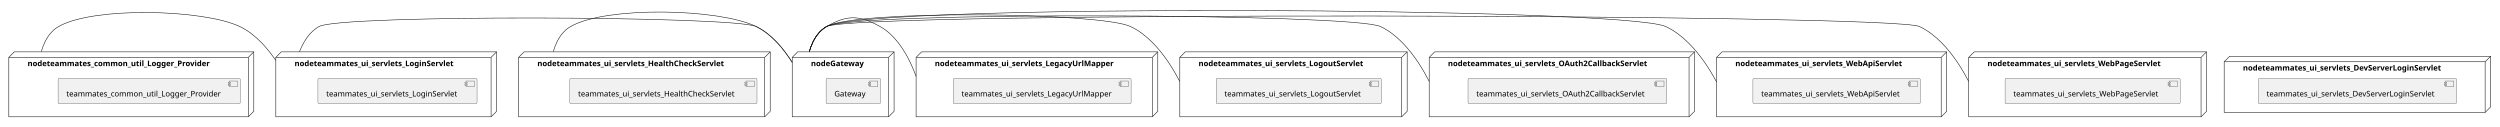
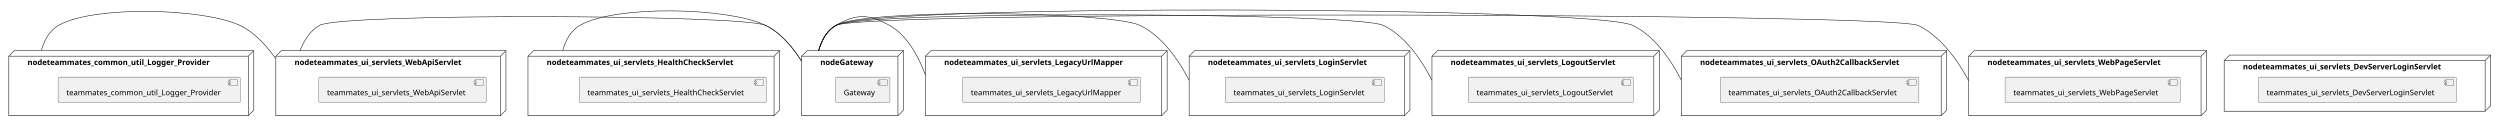
- <svg xmlns="http://www.w3.org/2000/svg" xmlns:xlink="http://www.w3.org/1999/xlink" contentStyleType="text/css" height="229px" preserveAspectRatio="none" style="width:4541px;height:229px;background:#FFFFFF;" version="1.1" viewBox="0 0 4541 229" width="4541px" zoomAndPan="magnify">
+ <svg xmlns="http://www.w3.org/2000/svg" xmlns:xlink="http://www.w3.org/1999/xlink" contentStyleType="text/css" height="227px" preserveAspectRatio="none" style="width:4541px;height:227px;background:#FFFFFF;" version="1.1" viewBox="0 0 4541 227" width="4541px" zoomAndPan="magnify">
  <defs />
  <g>
    <g id="cluster_nodeGateway">
-       <polygon fill="none" points="1439,104.17,1449,94.17,1624,94.17,1624,202.17,1614,212.17,1439,212.17,1439,104.17" style="stroke:#181818;stroke-width:1.0;" />
-       <line style="stroke:#181818;stroke-width:1.0;" x1="1614" x2="1624" y1="104.17" y2="94.17" />
-       <line style="stroke:#181818;stroke-width:1.0;" x1="1439" x2="1614" y1="104.17" y2="104.17" />
-       <line style="stroke:#181818;stroke-width:1.0;" x1="1614" x2="1614" y1="104.17" y2="212.17" />
-       <text fill="#000000" font-family="sans-serif" font-size="14" font-weight="bold" lengthAdjust="spacing" textLength="109" x="1473" y="120.165">nodeGateway</text>
+       <polygon fill="none" points="1456,102.04,1466,92.04,1641,92.04,1641,200.04,1631,210.04,1456,210.04,1456,102.04" style="stroke:#181818;stroke-width:1.0;" />
+       <line style="stroke:#181818;stroke-width:1.0;" x1="1631" x2="1641" y1="102.04" y2="92.04" />
+       <line style="stroke:#181818;stroke-width:1.0;" x1="1456" x2="1631" y1="102.04" y2="102.04" />
+       <line style="stroke:#181818;stroke-width:1.0;" x1="1631" x2="1631" y1="102.04" y2="210.04" />
+       <text fill="#000000" font-family="sans-serif" font-size="14" font-weight="bold" lengthAdjust="spacing" textLength="109" x="1490" y="118.035">nodeGateway</text>
    </g>
    <g id="cluster_nodeteammates_common_util_Logger_Provider">
-       <polygon fill="none" points="16,104.17,26,94.17,461,94.17,461,202.17,451,212.17,16,212.17,16,104.17" style="stroke:#181818;stroke-width:1.0;" />
-       <line style="stroke:#181818;stroke-width:1.0;" x1="451" x2="461" y1="104.17" y2="94.17" />
-       <line style="stroke:#181818;stroke-width:1.0;" x1="16" x2="451" y1="104.17" y2="104.17" />
-       <line style="stroke:#181818;stroke-width:1.0;" x1="451" x2="451" y1="104.17" y2="212.17" />
-       <text fill="#000000" font-family="sans-serif" font-size="14" font-weight="bold" lengthAdjust="spacing" textLength="369" x="50" y="120.165">nodeteammates_common_util_Logger_Provider</text>
+       <polygon fill="none" points="16,102.04,26,92.04,461,92.04,461,200.04,451,210.04,16,210.04,16,102.04" style="stroke:#181818;stroke-width:1.0;" />
+       <line style="stroke:#181818;stroke-width:1.0;" x1="451" x2="461" y1="102.04" y2="92.04" />
+       <line style="stroke:#181818;stroke-width:1.0;" x1="16" x2="451" y1="102.04" y2="102.04" />
+       <line style="stroke:#181818;stroke-width:1.0;" x1="451" x2="451" y1="102.04" y2="210.04" />
+       <text fill="#000000" font-family="sans-serif" font-size="14" font-weight="bold" lengthAdjust="spacing" textLength="369" x="50" y="118.035">nodeteammates_common_util_Logger_Provider</text>
    </g>
    <g id="cluster_nodeteammates_ui_servlets_DevServerLoginServlet">
-       <polygon fill="none" points="4040,112.17,4050,102.17,4524,102.17,4524,194.17,4514,204.17,4040,204.17,4040,112.17" style="stroke:#181818;stroke-width:1.0;" />
-       <line style="stroke:#181818;stroke-width:1.0;" x1="4514" x2="4524" y1="112.17" y2="102.17" />
-       <line style="stroke:#181818;stroke-width:1.0;" x1="4040" x2="4514" y1="112.17" y2="112.17" />
-       <line style="stroke:#181818;stroke-width:1.0;" x1="4514" x2="4514" y1="112.17" y2="204.17" />
-       <text fill="#000000" font-family="sans-serif" font-size="14" font-weight="bold" lengthAdjust="spacing" textLength="408" x="4074" y="128.165">nodeteammates_ui_servlets_DevServerLoginServlet</text>
+       <polygon fill="none" points="4040,110.04,4050,100.04,4524,100.04,4524,192.04,4514,202.04,4040,202.04,4040,110.04" style="stroke:#181818;stroke-width:1.0;" />
+       <line style="stroke:#181818;stroke-width:1.0;" x1="4514" x2="4524" y1="110.04" y2="100.04" />
+       <line style="stroke:#181818;stroke-width:1.0;" x1="4040" x2="4514" y1="110.04" y2="110.04" />
+       <line style="stroke:#181818;stroke-width:1.0;" x1="4514" x2="4514" y1="110.04" y2="202.04" />
+       <text fill="#000000" font-family="sans-serif" font-size="14" font-weight="bold" lengthAdjust="spacing" textLength="408" x="4074" y="126.035">nodeteammates_ui_servlets_DevServerLoginServlet</text>
    </g>
    <g id="cluster_nodeteammates_ui_servlets_HealthCheckServlet">
-       <polygon fill="none" points="942,104.17,952,94.17,1399,94.17,1399,202.17,1389,212.17,942,212.17,942,104.17" style="stroke:#181818;stroke-width:1.0;" />
-       <line style="stroke:#181818;stroke-width:1.0;" x1="1389" x2="1399" y1="104.17" y2="94.17" />
-       <line style="stroke:#181818;stroke-width:1.0;" x1="942" x2="1389" y1="104.17" y2="104.17" />
-       <line style="stroke:#181818;stroke-width:1.0;" x1="1389" x2="1389" y1="104.17" y2="212.17" />
-       <text fill="#000000" font-family="sans-serif" font-size="14" font-weight="bold" lengthAdjust="spacing" textLength="381" x="976" y="120.165">nodeteammates_ui_servlets_HealthCheckServlet</text>
+       <polygon fill="none" points="959,102.04,969,92.04,1416,92.04,1416,200.04,1406,210.04,959,210.04,959,102.04" style="stroke:#181818;stroke-width:1.0;" />
+       <line style="stroke:#181818;stroke-width:1.0;" x1="1406" x2="1416" y1="102.04" y2="92.04" />
+       <line style="stroke:#181818;stroke-width:1.0;" x1="959" x2="1406" y1="102.04" y2="102.04" />
+       <line style="stroke:#181818;stroke-width:1.0;" x1="1406" x2="1406" y1="102.04" y2="210.04" />
+       <text fill="#000000" font-family="sans-serif" font-size="14" font-weight="bold" lengthAdjust="spacing" textLength="381" x="993" y="118.035">nodeteammates_ui_servlets_HealthCheckServlet</text>
    </g>
    <g id="cluster_nodeteammates_ui_servlets_LegacyUrlMapper">
-       <polygon fill="none" points="1664,104.17,1674,94.17,2103,94.17,2103,202.17,2093,212.17,1664,212.17,1664,104.17" style="stroke:#181818;stroke-width:1.0;" />
-       <line style="stroke:#181818;stroke-width:1.0;" x1="2093" x2="2103" y1="104.17" y2="94.17" />
-       <line style="stroke:#181818;stroke-width:1.0;" x1="1664" x2="2093" y1="104.17" y2="104.17" />
-       <line style="stroke:#181818;stroke-width:1.0;" x1="2093" x2="2093" y1="104.17" y2="212.17" />
-       <text fill="#000000" font-family="sans-serif" font-size="14" font-weight="bold" lengthAdjust="spacing" textLength="363" x="1698" y="120.165">nodeteammates_ui_servlets_LegacyUrlMapper</text>
+       <polygon fill="none" points="1681,102.04,1691,92.04,2120,92.04,2120,200.04,2110,210.04,1681,210.04,1681,102.04" style="stroke:#181818;stroke-width:1.0;" />
+       <line style="stroke:#181818;stroke-width:1.0;" x1="2110" x2="2120" y1="102.04" y2="92.04" />
+       <line style="stroke:#181818;stroke-width:1.0;" x1="1681" x2="2110" y1="102.04" y2="102.04" />
+       <line style="stroke:#181818;stroke-width:1.0;" x1="2110" x2="2110" y1="102.04" y2="210.04" />
+       <text fill="#000000" font-family="sans-serif" font-size="14" font-weight="bold" lengthAdjust="spacing" textLength="363" x="1715" y="118.035">nodeteammates_ui_servlets_LegacyUrlMapper</text>
    </g>
    <g id="cluster_nodeteammates_ui_servlets_LoginServlet">
-       <polygon fill="none" points="501,104.17,511,94.17,902,94.17,902,202.17,892,212.17,501,212.17,501,104.17" style="stroke:#181818;stroke-width:1.0;" />
-       <line style="stroke:#181818;stroke-width:1.0;" x1="892" x2="902" y1="104.17" y2="94.17" />
-       <line style="stroke:#181818;stroke-width:1.0;" x1="501" x2="892" y1="104.17" y2="104.17" />
-       <line style="stroke:#181818;stroke-width:1.0;" x1="892" x2="892" y1="104.17" y2="212.17" />
-       <text fill="#000000" font-family="sans-serif" font-size="14" font-weight="bold" lengthAdjust="spacing" textLength="325" x="535" y="120.165">nodeteammates_ui_servlets_LoginServlet</text>
+       <polygon fill="none" points="2160,102.04,2170,92.04,2561,92.04,2561,200.04,2551,210.04,2160,210.04,2160,102.04" style="stroke:#181818;stroke-width:1.0;" />
+       <line style="stroke:#181818;stroke-width:1.0;" x1="2551" x2="2561" y1="102.04" y2="92.04" />
+       <line style="stroke:#181818;stroke-width:1.0;" x1="2160" x2="2551" y1="102.04" y2="102.04" />
+       <line style="stroke:#181818;stroke-width:1.0;" x1="2551" x2="2551" y1="102.04" y2="210.04" />
+       <text fill="#000000" font-family="sans-serif" font-size="14" font-weight="bold" lengthAdjust="spacing" textLength="325" x="2194" y="118.035">nodeteammates_ui_servlets_LoginServlet</text>
    </g>
    <g id="cluster_nodeteammates_ui_servlets_LogoutServlet">
-       <polygon fill="none" points="2143,104.17,2153,94.17,2556,94.17,2556,202.17,2546,212.17,2143,212.17,2143,104.17" style="stroke:#181818;stroke-width:1.0;" />
-       <line style="stroke:#181818;stroke-width:1.0;" x1="2546" x2="2556" y1="104.17" y2="94.17" />
-       <line style="stroke:#181818;stroke-width:1.0;" x1="2143" x2="2546" y1="104.17" y2="104.17" />
-       <line style="stroke:#181818;stroke-width:1.0;" x1="2546" x2="2546" y1="104.17" y2="212.17" />
-       <text fill="#000000" font-family="sans-serif" font-size="14" font-weight="bold" lengthAdjust="spacing" textLength="337" x="2177" y="120.165">nodeteammates_ui_servlets_LogoutServlet</text>
+       <polygon fill="none" points="2601,102.04,2611,92.04,3014,92.04,3014,200.04,3004,210.04,2601,210.04,2601,102.04" style="stroke:#181818;stroke-width:1.0;" />
+       <line style="stroke:#181818;stroke-width:1.0;" x1="3004" x2="3014" y1="102.04" y2="92.04" />
+       <line style="stroke:#181818;stroke-width:1.0;" x1="2601" x2="3004" y1="102.04" y2="102.04" />
+       <line style="stroke:#181818;stroke-width:1.0;" x1="3004" x2="3004" y1="102.04" y2="210.04" />
+       <text fill="#000000" font-family="sans-serif" font-size="14" font-weight="bold" lengthAdjust="spacing" textLength="337" x="2635" y="118.035">nodeteammates_ui_servlets_LogoutServlet</text>
    </g>
    <g id="cluster_nodeteammates_ui_servlets_OAuth2CallbackServlet">
-       <polygon fill="none" points="2596,104.17,2606,94.17,3078,94.17,3078,202.17,3068,212.17,2596,212.17,2596,104.17" style="stroke:#181818;stroke-width:1.0;" />
-       <line style="stroke:#181818;stroke-width:1.0;" x1="3068" x2="3078" y1="104.17" y2="94.17" />
-       <line style="stroke:#181818;stroke-width:1.0;" x1="2596" x2="3068" y1="104.17" y2="104.17" />
-       <line style="stroke:#181818;stroke-width:1.0;" x1="3068" x2="3068" y1="104.17" y2="212.17" />
-       <text fill="#000000" font-family="sans-serif" font-size="14" font-weight="bold" lengthAdjust="spacing" textLength="406" x="2630" y="120.165">nodeteammates_ui_servlets_OAuth2CallbackServlet</text>
+       <polygon fill="none" points="3054,102.04,3064,92.04,3536,92.04,3536,200.04,3526,210.04,3054,210.04,3054,102.04" style="stroke:#181818;stroke-width:1.0;" />
+       <line style="stroke:#181818;stroke-width:1.0;" x1="3526" x2="3536" y1="102.04" y2="92.04" />
+       <line style="stroke:#181818;stroke-width:1.0;" x1="3054" x2="3526" y1="102.04" y2="102.04" />
+       <line style="stroke:#181818;stroke-width:1.0;" x1="3526" x2="3526" y1="102.04" y2="210.04" />
+       <text fill="#000000" font-family="sans-serif" font-size="14" font-weight="bold" lengthAdjust="spacing" textLength="406" x="3088" y="118.035">nodeteammates_ui_servlets_OAuth2CallbackServlet</text>
    </g>
    <g id="cluster_nodeteammates_ui_servlets_WebApiServlet">
-       <polygon fill="none" points="3118,104.17,3128,94.17,3536,94.17,3536,202.17,3526,212.17,3118,212.17,3118,104.17" style="stroke:#181818;stroke-width:1.0;" />
-       <line style="stroke:#181818;stroke-width:1.0;" x1="3526" x2="3536" y1="104.17" y2="94.17" />
-       <line style="stroke:#181818;stroke-width:1.0;" x1="3118" x2="3526" y1="104.17" y2="104.17" />
-       <line style="stroke:#181818;stroke-width:1.0;" x1="3526" x2="3526" y1="104.17" y2="212.17" />
-       <text fill="#000000" font-family="sans-serif" font-size="14" font-weight="bold" lengthAdjust="spacing" textLength="342" x="3152" y="120.165">nodeteammates_ui_servlets_WebApiServlet</text>
+       <polygon fill="none" points="501,102.04,511,92.04,919,92.04,919,200.04,909,210.04,501,210.04,501,102.04" style="stroke:#181818;stroke-width:1.0;" />
+       <line style="stroke:#181818;stroke-width:1.0;" x1="909" x2="919" y1="102.04" y2="92.04" />
+       <line style="stroke:#181818;stroke-width:1.0;" x1="501" x2="909" y1="102.04" y2="102.04" />
+       <line style="stroke:#181818;stroke-width:1.0;" x1="909" x2="909" y1="102.04" y2="210.04" />
+       <text fill="#000000" font-family="sans-serif" font-size="14" font-weight="bold" lengthAdjust="spacing" textLength="342" x="535" y="118.035">nodeteammates_ui_servlets_WebApiServlet</text>
    </g>
    <g id="cluster_nodeteammates_ui_servlets_WebPageServlet">
-       <polygon fill="none" points="3576,104.17,3586,94.17,4008,94.17,4008,202.17,3998,212.17,3576,212.17,3576,104.17" style="stroke:#181818;stroke-width:1.0;" />
-       <line style="stroke:#181818;stroke-width:1.0;" x1="3998" x2="4008" y1="104.17" y2="94.17" />
-       <line style="stroke:#181818;stroke-width:1.0;" x1="3576" x2="3998" y1="104.17" y2="104.17" />
-       <line style="stroke:#181818;stroke-width:1.0;" x1="3998" x2="3998" y1="104.17" y2="212.17" />
-       <text fill="#000000" font-family="sans-serif" font-size="14" font-weight="bold" lengthAdjust="spacing" textLength="356" x="3610" y="120.165">nodeteammates_ui_servlets_WebPageServlet</text>
+       <polygon fill="none" points="3576,102.04,3586,92.04,4008,92.04,4008,200.04,3998,210.04,3576,210.04,3576,102.04" style="stroke:#181818;stroke-width:1.0;" />
+       <line style="stroke:#181818;stroke-width:1.0;" x1="3998" x2="4008" y1="102.04" y2="92.04" />
+       <line style="stroke:#181818;stroke-width:1.0;" x1="3576" x2="3998" y1="102.04" y2="102.04" />
+       <line style="stroke:#181818;stroke-width:1.0;" x1="3998" x2="3998" y1="102.04" y2="210.04" />
+       <text fill="#000000" font-family="sans-serif" font-size="14" font-weight="bold" lengthAdjust="spacing" textLength="356" x="3610" y="118.035">nodeteammates_ui_servlets_WebPageServlet</text>
    </g>
    <g id="elem_Gateway">
-       <a href="teammates-teammates-psr.system#_fdHOAGj2Ee-AvJsawdLkWQ" target="_top" title="teammates-teammates-psr.system#_fdHOAGj2Ee-AvJsawdLkWQ" xlink:actuate="onRequest" xlink:href="teammates-teammates-psr.system#_fdHOAGj2Ee-AvJsawdLkWQ" xlink:show="new" xlink:title="teammates-teammates-psr.system#_fdHOAGj2Ee-AvJsawdLkWQ" xlink:type="simple">
-         <rect fill="#F1F1F1" height="46.297" rx="2.5" ry="2.5" style="stroke:#181818;stroke-width:0.5;" width="99" x="1500.5" y="142.17" />
-         <rect fill="#F1F1F1" height="10" style="stroke:#181818;stroke-width:0.5;" width="15" x="1579.5" y="147.17" />
-         <rect fill="#F1F1F1" height="2" style="stroke:#181818;stroke-width:0.5;" width="4" x="1577.5" y="149.17" />
-         <rect fill="#F1F1F1" height="2" style="stroke:#181818;stroke-width:0.5;" width="4" x="1577.5" y="153.17" />
-         <text fill="#000000" font-family="sans-serif" font-size="14" lengthAdjust="spacing" textLength="59" x="1515.5" y="175.165">Gateway</text>
+       <a href="teammates-teammates-psr.system#_ZfPYAGkPEe-ESOOGj39J3A" target="_top" title="teammates-teammates-psr.system#_ZfPYAGkPEe-ESOOGj39J3A" xlink:actuate="onRequest" xlink:href="teammates-teammates-psr.system#_ZfPYAGkPEe-ESOOGj39J3A" xlink:show="new" xlink:title="teammates-teammates-psr.system#_ZfPYAGkPEe-ESOOGj39J3A" xlink:type="simple">
+         <rect fill="#F1F1F1" height="46.297" rx="2.5" ry="2.5" style="stroke:#181818;stroke-width:0.5;" width="99" x="1517.5" y="140.04" />
+         <rect fill="#F1F1F1" height="10" style="stroke:#181818;stroke-width:0.5;" width="15" x="1596.5" y="145.04" />
+         <rect fill="#F1F1F1" height="2" style="stroke:#181818;stroke-width:0.5;" width="4" x="1594.5" y="147.04" />
+         <rect fill="#F1F1F1" height="2" style="stroke:#181818;stroke-width:0.5;" width="4" x="1594.5" y="151.04" />
+         <text fill="#000000" font-family="sans-serif" font-size="14" lengthAdjust="spacing" textLength="59" x="1532.5" y="173.035">Gateway</text>
      </a>
    </g>
    <g id="elem_teammates_common_util_Logger_Provider">
-       <a href="teammates-teammates-psr.system#_fdHOAGj2Ee-AvJsawdLkWQ" target="_top" title="teammates-teammates-psr.system#_fdHOAGj2Ee-AvJsawdLkWQ" xlink:actuate="onRequest" xlink:href="teammates-teammates-psr.system#_fdHOAGj2Ee-AvJsawdLkWQ" xlink:show="new" xlink:title="teammates-teammates-psr.system#_fdHOAGj2Ee-AvJsawdLkWQ" xlink:type="simple">
-         <rect fill="#F1F1F1" height="46.297" rx="2.5" ry="2.5" style="stroke:#181818;stroke-width:0.5;" width="331" x="105.5" y="142.17" />
-         <rect fill="#F1F1F1" height="10" style="stroke:#181818;stroke-width:0.5;" width="15" x="416.5" y="147.17" />
-         <rect fill="#F1F1F1" height="2" style="stroke:#181818;stroke-width:0.5;" width="4" x="414.5" y="149.17" />
-         <rect fill="#F1F1F1" height="2" style="stroke:#181818;stroke-width:0.5;" width="4" x="414.5" y="153.17" />
-         <text fill="#000000" font-family="sans-serif" font-size="14" lengthAdjust="spacing" textLength="291" x="120.5" y="175.165">teammates_common_util_Logger_Provider</text>
+       <a href="teammates-teammates-psr.system#_ZfPYAGkPEe-ESOOGj39J3A" target="_top" title="teammates-teammates-psr.system#_ZfPYAGkPEe-ESOOGj39J3A" xlink:actuate="onRequest" xlink:href="teammates-teammates-psr.system#_ZfPYAGkPEe-ESOOGj39J3A" xlink:show="new" xlink:title="teammates-teammates-psr.system#_ZfPYAGkPEe-ESOOGj39J3A" xlink:type="simple">
+         <rect fill="#F1F1F1" height="46.297" rx="2.5" ry="2.5" style="stroke:#181818;stroke-width:0.5;" width="331" x="105.5" y="140.04" />
+         <rect fill="#F1F1F1" height="10" style="stroke:#181818;stroke-width:0.5;" width="15" x="416.5" y="145.04" />
+         <rect fill="#F1F1F1" height="2" style="stroke:#181818;stroke-width:0.5;" width="4" x="414.5" y="147.04" />
+         <rect fill="#F1F1F1" height="2" style="stroke:#181818;stroke-width:0.5;" width="4" x="414.5" y="151.04" />
+         <text fill="#000000" font-family="sans-serif" font-size="14" lengthAdjust="spacing" textLength="291" x="120.5" y="173.035">teammates_common_util_Logger_Provider</text>
      </a>
    </g>
    <g id="elem_teammates_ui_servlets_DevServerLoginServlet">
-       <a href="teammates-teammates-psr.system#_fdHOAGj2Ee-AvJsawdLkWQ" target="_top" title="teammates-teammates-psr.system#_fdHOAGj2Ee-AvJsawdLkWQ" xlink:actuate="onRequest" xlink:href="teammates-teammates-psr.system#_fdHOAGj2Ee-AvJsawdLkWQ" xlink:show="new" xlink:title="teammates-teammates-psr.system#_fdHOAGj2Ee-AvJsawdLkWQ" xlink:type="simple">
-         <rect fill="#F1F1F1" height="46.297" rx="2.5" ry="2.5" style="stroke:#181818;stroke-width:0.5;" width="360" x="4102" y="142.17" />
-         <rect fill="#F1F1F1" height="10" style="stroke:#181818;stroke-width:0.5;" width="15" x="4442" y="147.17" />
-         <rect fill="#F1F1F1" height="2" style="stroke:#181818;stroke-width:0.5;" width="4" x="4440" y="149.17" />
-         <rect fill="#F1F1F1" height="2" style="stroke:#181818;stroke-width:0.5;" width="4" x="4440" y="153.17" />
-         <text fill="#000000" font-family="sans-serif" font-size="14" lengthAdjust="spacing" textLength="320" x="4117" y="175.165">teammates_ui_servlets_DevServerLoginServlet</text>
+       <a href="teammates-teammates-psr.system#_ZfPYAGkPEe-ESOOGj39J3A" target="_top" title="teammates-teammates-psr.system#_ZfPYAGkPEe-ESOOGj39J3A" xlink:actuate="onRequest" xlink:href="teammates-teammates-psr.system#_ZfPYAGkPEe-ESOOGj39J3A" xlink:show="new" xlink:title="teammates-teammates-psr.system#_ZfPYAGkPEe-ESOOGj39J3A" xlink:type="simple">
+         <rect fill="#F1F1F1" height="46.297" rx="2.5" ry="2.5" style="stroke:#181818;stroke-width:0.5;" width="360" x="4102" y="140.04" />
+         <rect fill="#F1F1F1" height="10" style="stroke:#181818;stroke-width:0.5;" width="15" x="4442" y="145.04" />
+         <rect fill="#F1F1F1" height="2" style="stroke:#181818;stroke-width:0.5;" width="4" x="4440" y="147.04" />
+         <rect fill="#F1F1F1" height="2" style="stroke:#181818;stroke-width:0.5;" width="4" x="4440" y="151.04" />
+         <text fill="#000000" font-family="sans-serif" font-size="14" lengthAdjust="spacing" textLength="320" x="4117" y="173.035">teammates_ui_servlets_DevServerLoginServlet</text>
      </a>
    </g>
    <g id="elem_teammates_ui_servlets_HealthCheckServlet">
-       <a href="teammates-teammates-psr.system#_fdHOAGj2Ee-AvJsawdLkWQ" target="_top" title="teammates-teammates-psr.system#_fdHOAGj2Ee-AvJsawdLkWQ" xlink:actuate="onRequest" xlink:href="teammates-teammates-psr.system#_fdHOAGj2Ee-AvJsawdLkWQ" xlink:show="new" xlink:title="teammates-teammates-psr.system#_fdHOAGj2Ee-AvJsawdLkWQ" xlink:type="simple">
-         <rect fill="#F1F1F1" height="46.297" rx="2.5" ry="2.5" style="stroke:#181818;stroke-width:0.5;" width="340" x="1035" y="142.17" />
-         <rect fill="#F1F1F1" height="10" style="stroke:#181818;stroke-width:0.5;" width="15" x="1355" y="147.17" />
-         <rect fill="#F1F1F1" height="2" style="stroke:#181818;stroke-width:0.5;" width="4" x="1353" y="149.17" />
-         <rect fill="#F1F1F1" height="2" style="stroke:#181818;stroke-width:0.5;" width="4" x="1353" y="153.17" />
-         <text fill="#000000" font-family="sans-serif" font-size="14" lengthAdjust="spacing" textLength="300" x="1050" y="175.165">teammates_ui_servlets_HealthCheckServlet</text>
+       <a href="teammates-teammates-psr.system#_ZfPYAGkPEe-ESOOGj39J3A" target="_top" title="teammates-teammates-psr.system#_ZfPYAGkPEe-ESOOGj39J3A" xlink:actuate="onRequest" xlink:href="teammates-teammates-psr.system#_ZfPYAGkPEe-ESOOGj39J3A" xlink:show="new" xlink:title="teammates-teammates-psr.system#_ZfPYAGkPEe-ESOOGj39J3A" xlink:type="simple">
+         <rect fill="#F1F1F1" height="46.297" rx="2.5" ry="2.5" style="stroke:#181818;stroke-width:0.5;" width="340" x="1052" y="140.04" />
+         <rect fill="#F1F1F1" height="10" style="stroke:#181818;stroke-width:0.5;" width="15" x="1372" y="145.04" />
+         <rect fill="#F1F1F1" height="2" style="stroke:#181818;stroke-width:0.5;" width="4" x="1370" y="147.04" />
+         <rect fill="#F1F1F1" height="2" style="stroke:#181818;stroke-width:0.5;" width="4" x="1370" y="151.04" />
+         <text fill="#000000" font-family="sans-serif" font-size="14" lengthAdjust="spacing" textLength="300" x="1067" y="173.035">teammates_ui_servlets_HealthCheckServlet</text>
      </a>
    </g>
    <g id="elem_teammates_ui_servlets_LegacyUrlMapper">
-       <a href="teammates-teammates-psr.system#_fdHOAGj2Ee-AvJsawdLkWQ" target="_top" title="teammates-teammates-psr.system#_fdHOAGj2Ee-AvJsawdLkWQ" xlink:actuate="onRequest" xlink:href="teammates-teammates-psr.system#_fdHOAGj2Ee-AvJsawdLkWQ" xlink:show="new" xlink:title="teammates-teammates-psr.system#_fdHOAGj2Ee-AvJsawdLkWQ" xlink:type="simple">
-         <rect fill="#F1F1F1" height="46.297" rx="2.5" ry="2.5" style="stroke:#181818;stroke-width:0.5;" width="323" x="1731.5" y="142.17" />
-         <rect fill="#F1F1F1" height="10" style="stroke:#181818;stroke-width:0.5;" width="15" x="2034.5" y="147.17" />
-         <rect fill="#F1F1F1" height="2" style="stroke:#181818;stroke-width:0.5;" width="4" x="2032.5" y="149.17" />
-         <rect fill="#F1F1F1" height="2" style="stroke:#181818;stroke-width:0.5;" width="4" x="2032.5" y="153.17" />
-         <text fill="#000000" font-family="sans-serif" font-size="14" lengthAdjust="spacing" textLength="283" x="1746.5" y="175.165">teammates_ui_servlets_LegacyUrlMapper</text>
+       <a href="teammates-teammates-psr.system#_ZfPYAGkPEe-ESOOGj39J3A" target="_top" title="teammates-teammates-psr.system#_ZfPYAGkPEe-ESOOGj39J3A" xlink:actuate="onRequest" xlink:href="teammates-teammates-psr.system#_ZfPYAGkPEe-ESOOGj39J3A" xlink:show="new" xlink:title="teammates-teammates-psr.system#_ZfPYAGkPEe-ESOOGj39J3A" xlink:type="simple">
+         <rect fill="#F1F1F1" height="46.297" rx="2.5" ry="2.5" style="stroke:#181818;stroke-width:0.5;" width="323" x="1748.5" y="140.04" />
+         <rect fill="#F1F1F1" height="10" style="stroke:#181818;stroke-width:0.5;" width="15" x="2051.5" y="145.04" />
+         <rect fill="#F1F1F1" height="2" style="stroke:#181818;stroke-width:0.5;" width="4" x="2049.5" y="147.04" />
+         <rect fill="#F1F1F1" height="2" style="stroke:#181818;stroke-width:0.5;" width="4" x="2049.5" y="151.04" />
+         <text fill="#000000" font-family="sans-serif" font-size="14" lengthAdjust="spacing" textLength="283" x="1763.5" y="173.035">teammates_ui_servlets_LegacyUrlMapper</text>
      </a>
    </g>
    <g id="elem_teammates_ui_servlets_LoginServlet">
-       <a href="teammates-teammates-psr.system#_fdHOAGj2Ee-AvJsawdLkWQ" target="_top" title="teammates-teammates-psr.system#_fdHOAGj2Ee-AvJsawdLkWQ" xlink:actuate="onRequest" xlink:href="teammates-teammates-psr.system#_fdHOAGj2Ee-AvJsawdLkWQ" xlink:show="new" xlink:title="teammates-teammates-psr.system#_fdHOAGj2Ee-AvJsawdLkWQ" xlink:type="simple">
-         <rect fill="#F1F1F1" height="46.297" rx="2.5" ry="2.5" style="stroke:#181818;stroke-width:0.5;" width="289" x="577.5" y="142.17" />
-         <rect fill="#F1F1F1" height="10" style="stroke:#181818;stroke-width:0.5;" width="15" x="846.5" y="147.17" />
-         <rect fill="#F1F1F1" height="2" style="stroke:#181818;stroke-width:0.5;" width="4" x="844.5" y="149.17" />
-         <rect fill="#F1F1F1" height="2" style="stroke:#181818;stroke-width:0.5;" width="4" x="844.5" y="153.17" />
-         <text fill="#000000" font-family="sans-serif" font-size="14" lengthAdjust="spacing" textLength="249" x="592.5" y="175.165">teammates_ui_servlets_LoginServlet</text>
+       <a href="teammates-teammates-psr.system#_ZfPYAGkPEe-ESOOGj39J3A" target="_top" title="teammates-teammates-psr.system#_ZfPYAGkPEe-ESOOGj39J3A" xlink:actuate="onRequest" xlink:href="teammates-teammates-psr.system#_ZfPYAGkPEe-ESOOGj39J3A" xlink:show="new" xlink:title="teammates-teammates-psr.system#_ZfPYAGkPEe-ESOOGj39J3A" xlink:type="simple">
+         <rect fill="#F1F1F1" height="46.297" rx="2.5" ry="2.5" style="stroke:#181818;stroke-width:0.5;" width="289" x="2225.5" y="140.04" />
+         <rect fill="#F1F1F1" height="10" style="stroke:#181818;stroke-width:0.5;" width="15" x="2494.5" y="145.04" />
+         <rect fill="#F1F1F1" height="2" style="stroke:#181818;stroke-width:0.5;" width="4" x="2492.5" y="147.04" />
+         <rect fill="#F1F1F1" height="2" style="stroke:#181818;stroke-width:0.5;" width="4" x="2492.5" y="151.04" />
+         <text fill="#000000" font-family="sans-serif" font-size="14" lengthAdjust="spacing" textLength="249" x="2240.5" y="173.035">teammates_ui_servlets_LoginServlet</text>
      </a>
    </g>
    <g id="elem_teammates_ui_servlets_LogoutServlet">
-       <a href="teammates-teammates-psr.system#_fdHOAGj2Ee-AvJsawdLkWQ" target="_top" title="teammates-teammates-psr.system#_fdHOAGj2Ee-AvJsawdLkWQ" xlink:actuate="onRequest" xlink:href="teammates-teammates-psr.system#_fdHOAGj2Ee-AvJsawdLkWQ" xlink:show="new" xlink:title="teammates-teammates-psr.system#_fdHOAGj2Ee-AvJsawdLkWQ" xlink:type="simple">
-         <rect fill="#F1F1F1" height="46.297" rx="2.5" ry="2.5" style="stroke:#181818;stroke-width:0.5;" width="300" x="2209" y="142.17" />
-         <rect fill="#F1F1F1" height="10" style="stroke:#181818;stroke-width:0.5;" width="15" x="2489" y="147.17" />
-         <rect fill="#F1F1F1" height="2" style="stroke:#181818;stroke-width:0.5;" width="4" x="2487" y="149.17" />
-         <rect fill="#F1F1F1" height="2" style="stroke:#181818;stroke-width:0.5;" width="4" x="2487" y="153.17" />
-         <text fill="#000000" font-family="sans-serif" font-size="14" lengthAdjust="spacing" textLength="260" x="2224" y="175.165">teammates_ui_servlets_LogoutServlet</text>
+       <a href="teammates-teammates-psr.system#_ZfPYAGkPEe-ESOOGj39J3A" target="_top" title="teammates-teammates-psr.system#_ZfPYAGkPEe-ESOOGj39J3A" xlink:actuate="onRequest" xlink:href="teammates-teammates-psr.system#_ZfPYAGkPEe-ESOOGj39J3A" xlink:show="new" xlink:title="teammates-teammates-psr.system#_ZfPYAGkPEe-ESOOGj39J3A" xlink:type="simple">
+         <rect fill="#F1F1F1" height="46.297" rx="2.5" ry="2.5" style="stroke:#181818;stroke-width:0.5;" width="300" x="2667" y="140.04" />
+         <rect fill="#F1F1F1" height="10" style="stroke:#181818;stroke-width:0.5;" width="15" x="2947" y="145.04" />
+         <rect fill="#F1F1F1" height="2" style="stroke:#181818;stroke-width:0.5;" width="4" x="2945" y="147.04" />
+         <rect fill="#F1F1F1" height="2" style="stroke:#181818;stroke-width:0.5;" width="4" x="2945" y="151.04" />
+         <text fill="#000000" font-family="sans-serif" font-size="14" lengthAdjust="spacing" textLength="260" x="2682" y="173.035">teammates_ui_servlets_LogoutServlet</text>
      </a>
    </g>
    <g id="elem_teammates_ui_servlets_OAuth2CallbackServlet">
-       <a href="teammates-teammates-psr.system#_fdHOAGj2Ee-AvJsawdLkWQ" target="_top" title="teammates-teammates-psr.system#_fdHOAGj2Ee-AvJsawdLkWQ" xlink:actuate="onRequest" xlink:href="teammates-teammates-psr.system#_fdHOAGj2Ee-AvJsawdLkWQ" xlink:show="new" xlink:title="teammates-teammates-psr.system#_fdHOAGj2Ee-AvJsawdLkWQ" xlink:type="simple">
-         <rect fill="#F1F1F1" height="46.297" rx="2.5" ry="2.5" style="stroke:#181818;stroke-width:0.5;" width="361" x="2666.5" y="142.17" />
-         <rect fill="#F1F1F1" height="10" style="stroke:#181818;stroke-width:0.5;" width="15" x="3007.5" y="147.17" />
-         <rect fill="#F1F1F1" height="2" style="stroke:#181818;stroke-width:0.5;" width="4" x="3005.5" y="149.17" />
-         <rect fill="#F1F1F1" height="2" style="stroke:#181818;stroke-width:0.5;" width="4" x="3005.5" y="153.17" />
-         <text fill="#000000" font-family="sans-serif" font-size="14" lengthAdjust="spacing" textLength="321" x="2681.5" y="175.165">teammates_ui_servlets_OAuth2CallbackServlet</text>
+       <a href="teammates-teammates-psr.system#_ZfPYAGkPEe-ESOOGj39J3A" target="_top" title="teammates-teammates-psr.system#_ZfPYAGkPEe-ESOOGj39J3A" xlink:actuate="onRequest" xlink:href="teammates-teammates-psr.system#_ZfPYAGkPEe-ESOOGj39J3A" xlink:show="new" xlink:title="teammates-teammates-psr.system#_ZfPYAGkPEe-ESOOGj39J3A" xlink:type="simple">
+         <rect fill="#F1F1F1" height="46.297" rx="2.5" ry="2.5" style="stroke:#181818;stroke-width:0.5;" width="361" x="3124.5" y="140.04" />
+         <rect fill="#F1F1F1" height="10" style="stroke:#181818;stroke-width:0.5;" width="15" x="3465.5" y="145.04" />
+         <rect fill="#F1F1F1" height="2" style="stroke:#181818;stroke-width:0.5;" width="4" x="3463.5" y="147.04" />
+         <rect fill="#F1F1F1" height="2" style="stroke:#181818;stroke-width:0.5;" width="4" x="3463.5" y="151.04" />
+         <text fill="#000000" font-family="sans-serif" font-size="14" lengthAdjust="spacing" textLength="321" x="3139.5" y="173.035">teammates_ui_servlets_OAuth2CallbackServlet</text>
      </a>
    </g>
    <g id="elem_teammates_ui_servlets_WebApiServlet">
-       <a href="teammates-teammates-psr.system#_fdHOAGj2Ee-AvJsawdLkWQ" target="_top" title="teammates-teammates-psr.system#_fdHOAGj2Ee-AvJsawdLkWQ" xlink:actuate="onRequest" xlink:href="teammates-teammates-psr.system#_fdHOAGj2Ee-AvJsawdLkWQ" xlink:show="new" xlink:title="teammates-teammates-psr.system#_fdHOAGj2Ee-AvJsawdLkWQ" xlink:type="simple">
-         <rect fill="#F1F1F1" height="46.297" rx="2.5" ry="2.5" style="stroke:#181818;stroke-width:0.5;" width="304" x="3184" y="142.17" />
-         <rect fill="#F1F1F1" height="10" style="stroke:#181818;stroke-width:0.5;" width="15" x="3468" y="147.17" />
-         <rect fill="#F1F1F1" height="2" style="stroke:#181818;stroke-width:0.5;" width="4" x="3466" y="149.17" />
-         <rect fill="#F1F1F1" height="2" style="stroke:#181818;stroke-width:0.5;" width="4" x="3466" y="153.17" />
-         <text fill="#000000" font-family="sans-serif" font-size="14" lengthAdjust="spacing" textLength="264" x="3199" y="175.165">teammates_ui_servlets_WebApiServlet</text>
+       <a href="teammates-teammates-psr.system#_ZfPYAGkPEe-ESOOGj39J3A" target="_top" title="teammates-teammates-psr.system#_ZfPYAGkPEe-ESOOGj39J3A" xlink:actuate="onRequest" xlink:href="teammates-teammates-psr.system#_ZfPYAGkPEe-ESOOGj39J3A" xlink:show="new" xlink:title="teammates-teammates-psr.system#_ZfPYAGkPEe-ESOOGj39J3A" xlink:type="simple">
+         <rect fill="#F1F1F1" height="46.297" rx="2.5" ry="2.5" style="stroke:#181818;stroke-width:0.5;" width="304" x="579" y="140.04" />
+         <rect fill="#F1F1F1" height="10" style="stroke:#181818;stroke-width:0.5;" width="15" x="863" y="145.04" />
+         <rect fill="#F1F1F1" height="2" style="stroke:#181818;stroke-width:0.5;" width="4" x="861" y="147.04" />
+         <rect fill="#F1F1F1" height="2" style="stroke:#181818;stroke-width:0.5;" width="4" x="861" y="151.04" />
+         <text fill="#000000" font-family="sans-serif" font-size="14" lengthAdjust="spacing" textLength="264" x="594" y="173.035">teammates_ui_servlets_WebApiServlet</text>
      </a>
    </g>
    <g id="elem_teammates_ui_servlets_WebPageServlet">
-       <a href="teammates-teammates-psr.system#_fdHOAGj2Ee-AvJsawdLkWQ" target="_top" title="teammates-teammates-psr.system#_fdHOAGj2Ee-AvJsawdLkWQ" xlink:actuate="onRequest" xlink:href="teammates-teammates-psr.system#_fdHOAGj2Ee-AvJsawdLkWQ" xlink:show="new" xlink:title="teammates-teammates-psr.system#_fdHOAGj2Ee-AvJsawdLkWQ" xlink:type="simple">
-         <rect fill="#F1F1F1" height="46.297" rx="2.5" ry="2.5" style="stroke:#181818;stroke-width:0.5;" width="318" x="3642" y="142.17" />
-         <rect fill="#F1F1F1" height="10" style="stroke:#181818;stroke-width:0.5;" width="15" x="3940" y="147.17" />
-         <rect fill="#F1F1F1" height="2" style="stroke:#181818;stroke-width:0.5;" width="4" x="3938" y="149.17" />
-         <rect fill="#F1F1F1" height="2" style="stroke:#181818;stroke-width:0.5;" width="4" x="3938" y="153.17" />
-         <text fill="#000000" font-family="sans-serif" font-size="14" lengthAdjust="spacing" textLength="278" x="3657" y="175.165">teammates_ui_servlets_WebPageServlet</text>
+       <a href="teammates-teammates-psr.system#_ZfPYAGkPEe-ESOOGj39J3A" target="_top" title="teammates-teammates-psr.system#_ZfPYAGkPEe-ESOOGj39J3A" xlink:actuate="onRequest" xlink:href="teammates-teammates-psr.system#_ZfPYAGkPEe-ESOOGj39J3A" xlink:show="new" xlink:title="teammates-teammates-psr.system#_ZfPYAGkPEe-ESOOGj39J3A" xlink:type="simple">
+         <rect fill="#F1F1F1" height="46.297" rx="2.5" ry="2.5" style="stroke:#181818;stroke-width:0.5;" width="318" x="3642" y="140.04" />
+         <rect fill="#F1F1F1" height="10" style="stroke:#181818;stroke-width:0.5;" width="15" x="3940" y="145.04" />
+         <rect fill="#F1F1F1" height="2" style="stroke:#181818;stroke-width:0.5;" width="4" x="3938" y="147.04" />
+         <rect fill="#F1F1F1" height="2" style="stroke:#181818;stroke-width:0.5;" width="4" x="3938" y="151.04" />
+         <text fill="#000000" font-family="sans-serif" font-size="14" lengthAdjust="spacing" textLength="278" x="3657" y="173.035">teammates_ui_servlets_WebPageServlet</text>
      </a>
    </g>
-     <g id="link_nodeteammates_common_util_Logger_Provider_nodeteammates_ui_servlets_LoginServlet">
-       <path d="M75.096,93.751 C75.151,93.556 75.207,93.361 75.263,93.166 C75.375,92.777 75.489,92.387 75.605,91.999 C75.837,91.221 76.077,90.446 76.325,89.674 C76.82,88.129 77.346,86.596 77.906,85.078 C79.026,82.042 80.279,79.067 81.679,76.186 C87.281,64.662 95.245,54.635 106.5,48.17 C169.9,11.76 369.45,16.82 435.5,48.17 C449.95,55.028 462.936,65.26 474.336,76.87 C480.036,82.674 485.339,88.824 490.23,95.067 C492.675,98.189 495.018,101.335 497.255,104.473 C498.374,106.042 499.467,107.609 500.533,109.17 C500.666,109.365 500.799,109.56 500.931,109.755 " fill="none" id="nodeteammates_common_util_Logger_Provider-nodeteammates_ui_servlets_LoginServlet" style="stroke:#181818;stroke-width:1.0;" />
+     <g id="link_nodeteammates_common_util_Logger_Provider_nodeteammates_ui_servlets_WebApiServlet">
+       <path d="M75.096,91.621 C75.151,91.426 75.207,91.231 75.263,91.036 C75.375,90.647 75.489,90.257 75.605,89.868 C75.837,89.091 76.077,88.316 76.325,87.544 C76.82,85.999 77.346,84.466 77.906,82.948 C79.026,79.912 80.279,76.937 81.679,74.056 C87.281,62.532 95.245,52.505 106.5,46.04 C169.9,9.63 369.37,14.86 435.5,46.04 C450.027,52.89 463.111,63.119 474.613,74.727 C480.364,80.531 485.72,86.68 490.664,92.924 C493.136,96.046 495.505,99.192 497.768,102.33 C498.334,103.115 498.893,103.899 499.446,104.682 C499.722,105.074 499.997,105.465 500.27,105.856 C500.407,106.051 500.543,106.247 500.678,106.442 " fill="none" id="nodeteammates_common_util_Logger_Provider-nodeteammates_ui_servlets_WebApiServlet" style="stroke:#181818;stroke-width:1.0;" />
    </g>
    <g id="link_nodeteammates_ui_servlets_HealthCheckServlet_nodeGateway">
-       <path d="M1005.096,93.751 C1005.151,93.556 1005.207,93.361 1005.263,93.166 C1005.375,92.777 1005.489,92.387 1005.605,91.999 C1005.837,91.221 1006.077,90.446 1006.325,89.674 C1006.82,88.129 1007.346,86.596 1007.906,85.078 C1009.026,82.042 1010.279,79.067 1011.679,76.186 C1017.281,64.662 1025.245,54.635 1036.5,48.17 C1101.44,10.87 1306.18,15.36 1373.5,48.17 C1387.64,55.062 1400.237,65.313 1411.223,76.93 C1416.716,82.739 1421.807,88.889 1426.486,95.132 C1428.826,98.253 1431.063,101.397 1433.196,104.534 C1434.262,106.102 1435.303,107.669 1436.317,109.229 C1436.825,110.009 1437.325,110.788 1437.82,111.565 C1438.067,111.953 1438.312,112.341 1438.556,112.728 C1438.678,112.922 1438.799,113.116 1438.92,113.309 " fill="none" id="nodeteammates_ui_servlets_HealthCheckServlet-nodeGateway" style="stroke:#181818;stroke-width:1.0;" />
+       <path d="M1022.096,91.621 C1022.151,91.426 1022.207,91.231 1022.263,91.036 C1022.375,90.647 1022.489,90.257 1022.605,89.868 C1022.837,89.091 1023.077,88.316 1023.325,87.544 C1023.82,85.999 1024.346,84.466 1024.906,82.948 C1026.026,79.912 1027.279,76.937 1028.679,74.056 C1034.281,62.532 1042.245,52.505 1053.5,46.04 C1118.44,8.74 1323.18,13.23 1390.5,46.04 C1404.64,52.932 1417.237,63.183 1428.223,74.8 C1433.716,80.609 1438.807,86.759 1443.486,93.001 C1445.826,96.123 1448.063,99.267 1450.196,102.404 C1451.262,103.972 1452.303,105.539 1453.317,107.099 C1453.825,107.879 1454.325,108.658 1454.82,109.435 C1455.067,109.823 1455.312,110.211 1455.556,110.598 C1455.678,110.792 1455.799,110.986 1455.92,111.179 " fill="none" id="nodeteammates_ui_servlets_HealthCheckServlet-nodeGateway" style="stroke:#181818;stroke-width:1.0;" />
    </g>
    <g id="link_nodeteammates_ui_servlets_LegacyUrlMapper_nodeGateway">
-       <path d="M1663.852,138.529 C1663.793,138.366 1663.733,138.202 1663.673,138.038 C1663.434,137.382 1663.19,136.718 1662.94,136.047 C1662.44,134.705 1661.917,133.333 1661.372,131.936 C1659.192,126.348 1656.65,120.352 1653.721,114.194 C1642.007,89.56 1624.115,62.325 1598.5,48.17 C1560.77,27.31 1538.88,26.7 1501.5,48.17 C1490.245,54.635 1482.281,64.662 1476.679,76.186 C1475.279,79.067 1474.026,82.042 1472.906,85.078 C1472.346,86.596 1471.82,88.129 1471.325,89.674 C1471.077,90.446 1470.837,91.221 1470.605,91.999 C1470.489,92.387 1470.375,92.777 1470.263,93.166 C1470.207,93.361 1470.151,93.556 1470.096,93.751 " fill="none" id="nodeteammates_ui_servlets_LegacyUrlMapper-nodeGateway" style="stroke:#181818;stroke-width:1.0;" />
+       <path d="M1680.852,136.399 C1680.793,136.236 1680.733,136.072 1680.673,135.908 C1680.434,135.252 1680.19,134.588 1679.94,133.917 C1679.44,132.575 1678.917,131.203 1678.372,129.806 C1676.192,124.218 1673.65,118.222 1670.721,112.064 C1659.007,87.43 1641.115,60.195 1615.5,46.04 C1577.77,25.18 1555.88,24.57 1518.5,46.04 C1507.245,52.505 1499.281,62.532 1493.679,74.056 C1492.279,76.937 1491.026,79.912 1489.906,82.948 C1489.346,84.466 1488.82,85.999 1488.325,87.544 C1488.077,88.316 1487.837,89.091 1487.605,89.868 C1487.489,90.257 1487.375,90.647 1487.263,91.036 C1487.207,91.231 1487.151,91.426 1487.096,91.621 " fill="none" id="nodeteammates_ui_servlets_LegacyUrlMapper-nodeGateway" style="stroke:#181818;stroke-width:1.0;" />
    </g>
    <g id="link_nodeteammates_ui_servlets_LoginServlet_nodeGateway">
-       <path d="M543.957,94.151 C544.032,93.957 544.108,93.761 544.184,93.567 C544.337,93.177 544.491,92.788 544.647,92.399 C544.959,91.622 545.279,90.847 545.605,90.075 C546.258,88.53 546.941,86.995 547.654,85.475 C549.079,82.435 550.627,79.453 552.308,76.56 C559.029,64.989 567.87,54.85 579.5,48.17 C617.75,26.2 1333.85,28.84 1373.5,48.17 C1387.64,55.062 1400.237,65.313 1411.223,76.93 C1416.716,82.739 1421.807,88.889 1426.486,95.132 C1428.826,98.253 1431.063,101.397 1433.196,104.534 C1434.262,106.102 1435.303,107.669 1436.317,109.229 C1436.825,110.009 1437.325,110.788 1437.82,111.565 C1438.067,111.953 1438.312,112.341 1438.556,112.728 C1438.678,112.922 1438.799,113.116 1438.92,113.309 " fill="none" id="nodeteammates_ui_servlets_LoginServlet-nodeGateway" style="stroke:#181818;stroke-width:1.0;" />
+       <path d="M2159.86,145.776 C2159.716,145.496 2159.571,145.213 2159.424,144.928 C2154.72,135.794 2148.139,124.043 2139.834,111.672 C2123.222,86.933 2099.71,59.72 2070.5,46.04 C2014.96,20.03 1571.68,15.49 1518.5,46.04 C1507.245,52.505 1499.281,62.532 1493.679,74.056 C1492.279,76.937 1491.026,79.912 1489.906,82.948 C1489.346,84.466 1488.82,85.999 1488.325,87.544 C1488.077,88.316 1487.837,89.091 1487.605,89.868 C1487.489,90.257 1487.375,90.647 1487.263,91.036 C1487.207,91.231 1487.151,91.426 1487.096,91.621 " fill="none" id="nodeteammates_ui_servlets_LoginServlet-nodeGateway" style="stroke:#181818;stroke-width:1.0;" />
    </g>
    <g id="link_nodeteammates_ui_servlets_LogoutServlet_nodeGateway">
-       <path d="M2142.86,147.906 C2142.716,147.626 2142.571,147.343 2142.424,147.058 C2137.72,137.924 2131.139,126.172 2122.834,113.802 C2106.222,89.062 2082.71,61.85 2053.5,48.17 C1997.96,22.16 1554.68,17.62 1501.5,48.17 C1490.245,54.635 1482.281,64.662 1476.679,76.186 C1475.279,79.067 1474.026,82.042 1472.906,85.078 C1472.346,86.596 1471.82,88.129 1471.325,89.674 C1471.077,90.446 1470.837,91.221 1470.605,91.999 C1470.489,92.387 1470.375,92.777 1470.263,93.166 C1470.207,93.361 1470.151,93.556 1470.096,93.751 " fill="none" id="nodeteammates_ui_servlets_LogoutServlet-nodeGateway" style="stroke:#181818;stroke-width:1.0;" />
+       <path d="M2600.995,145.786 C2600.854,145.505 2600.711,145.223 2600.566,144.937 C2595.933,135.808 2589.446,124.059 2581.241,111.691 C2564.832,86.955 2541.555,59.74 2512.5,46.04 C2462.55,22.49 1566.39,18.54 1518.5,46.04 C1507.245,52.505 1499.281,62.532 1493.679,74.056 C1492.279,76.937 1491.026,79.912 1489.906,82.948 C1489.346,84.466 1488.82,85.999 1488.325,87.544 C1488.077,88.316 1487.837,89.091 1487.605,89.868 C1487.489,90.257 1487.375,90.647 1487.263,91.036 C1487.207,91.231 1487.151,91.426 1487.096,91.621 " fill="none" id="nodeteammates_ui_servlets_LogoutServlet-nodeGateway" style="stroke:#181818;stroke-width:1.0;" />
    </g>
    <g id="link_nodeteammates_ui_servlets_OAuth2CallbackServlet_nodeGateway">
-       <path d="M2595.995,147.916 C2595.854,147.635 2595.711,147.353 2595.566,147.067 C2590.933,137.938 2584.446,126.189 2576.241,113.821 C2559.832,89.085 2536.555,61.87 2507.5,48.17 C2456.95,24.34 1549.96,20.33 1501.5,48.17 C1490.245,54.635 1482.281,64.662 1476.679,76.186 C1475.279,79.067 1474.026,82.042 1472.906,85.078 C1472.346,86.596 1471.82,88.129 1471.325,89.674 C1471.077,90.446 1470.837,91.221 1470.605,91.999 C1470.489,92.387 1470.375,92.777 1470.263,93.166 C1470.207,93.361 1470.151,93.556 1470.096,93.751 " fill="none" id="nodeteammates_ui_servlets_OAuth2CallbackServlet-nodeGateway" style="stroke:#181818;stroke-width:1.0;" />
+       <path d="M3053.995,145.786 C3053.854,145.505 3053.711,145.223 3053.566,144.937 C3048.933,135.808 3042.446,124.059 3034.241,111.691 C3017.832,86.955 2994.555,59.74 2965.5,46.04 C2892.79,11.76 1588.21,6 1518.5,46.04 C1507.245,52.505 1499.281,62.532 1493.679,74.056 C1492.279,76.937 1491.026,79.912 1489.906,82.948 C1489.346,84.466 1488.82,85.999 1488.325,87.544 C1488.077,88.316 1487.837,89.091 1487.605,89.868 C1487.489,90.257 1487.375,90.647 1487.263,91.036 C1487.207,91.231 1487.151,91.426 1487.096,91.621 " fill="none" id="nodeteammates_ui_servlets_OAuth2CallbackServlet-nodeGateway" style="stroke:#181818;stroke-width:1.0;" />
    </g>
    <g id="link_nodeteammates_ui_servlets_WebApiServlet_nodeGateway">
-       <path d="M3117.908,148.723 C3117.616,148.173 3117.316,147.612 3117.009,147.041 C3112.09,137.9 3105.231,126.14 3096.621,113.765 C3079.403,89.015 3055.185,61.805 3025.5,48.17 C2948.56,12.83 1574.92,6 1501.5,48.17 C1490.245,54.635 1482.281,64.662 1476.679,76.186 C1475.279,79.067 1474.026,82.042 1472.906,85.078 C1472.346,86.596 1471.82,88.129 1471.325,89.674 C1471.077,90.446 1470.837,91.221 1470.605,91.999 C1470.489,92.387 1470.375,92.777 1470.263,93.166 C1470.207,93.361 1470.151,93.556 1470.096,93.751 " fill="none" id="nodeteammates_ui_servlets_WebApiServlet-nodeGateway" style="stroke:#181818;stroke-width:1.0;" />
+       <path d="M544.957,92.022 C545.032,91.826 545.108,91.632 545.184,91.437 C545.337,91.047 545.491,90.658 545.647,90.269 C545.959,89.492 546.279,88.717 546.605,87.945 C547.258,86.4 547.941,84.865 548.654,83.345 C550.079,80.305 551.627,77.323 553.308,74.43 C560.029,62.859 568.87,52.72 580.5,46.04 C619.52,23.63 1350.05,26.32 1390.5,46.04 C1404.64,52.932 1417.237,63.183 1428.223,74.8 C1433.716,80.609 1438.807,86.759 1443.486,93.001 C1445.826,96.123 1448.063,99.267 1450.196,102.404 C1451.262,103.972 1452.303,105.539 1453.317,107.099 C1453.825,107.879 1454.325,108.658 1454.82,109.435 C1455.067,109.823 1455.312,110.211 1455.556,110.598 C1455.678,110.792 1455.799,110.986 1455.92,111.179 " fill="none" id="nodeteammates_ui_servlets_WebApiServlet-nodeGateway" style="stroke:#181818;stroke-width:1.0;" />
    </g>
    <g id="link_nodeteammates_ui_servlets_WebPageServlet_nodeGateway">
-       <path d="M3575.86,147.906 C3575.716,147.626 3575.571,147.343 3575.424,147.058 C3570.72,137.924 3564.139,126.172 3555.834,113.802 C3539.222,89.062 3515.71,61.85 3486.5,48.17 C3436.57,24.78 1549.31,20.71 1501.5,48.17 C1490.245,54.635 1482.281,64.662 1476.679,76.186 C1475.279,79.067 1474.026,82.042 1472.906,85.078 C1472.346,86.596 1471.82,88.129 1471.325,89.674 C1471.077,90.446 1470.837,91.221 1470.605,91.999 C1470.489,92.387 1470.375,92.777 1470.263,93.166 C1470.207,93.361 1470.151,93.556 1470.096,93.751 " fill="none" id="nodeteammates_ui_servlets_WebPageServlet-nodeGateway" style="stroke:#181818;stroke-width:1.0;" />
+       <path d="M3575.908,146.593 C3575.616,146.043 3575.316,145.482 3575.009,144.911 C3570.09,135.77 3563.231,124.01 3554.621,111.635 C3537.403,86.885 3513.185,59.675 3483.5,46.04 C3433.9,23.26 1565.83,18.85 1518.5,46.04 C1507.245,52.505 1499.281,62.532 1493.679,74.056 C1492.279,76.937 1491.026,79.912 1489.906,82.948 C1489.346,84.466 1488.82,85.999 1488.325,87.544 C1488.077,88.316 1487.837,89.091 1487.605,89.868 C1487.489,90.257 1487.375,90.647 1487.263,91.036 C1487.207,91.231 1487.151,91.426 1487.096,91.621 " fill="none" id="nodeteammates_ui_servlets_WebPageServlet-nodeGateway" style="stroke:#181818;stroke-width:1.0;" />
    </g>
  </g>
</svg>
